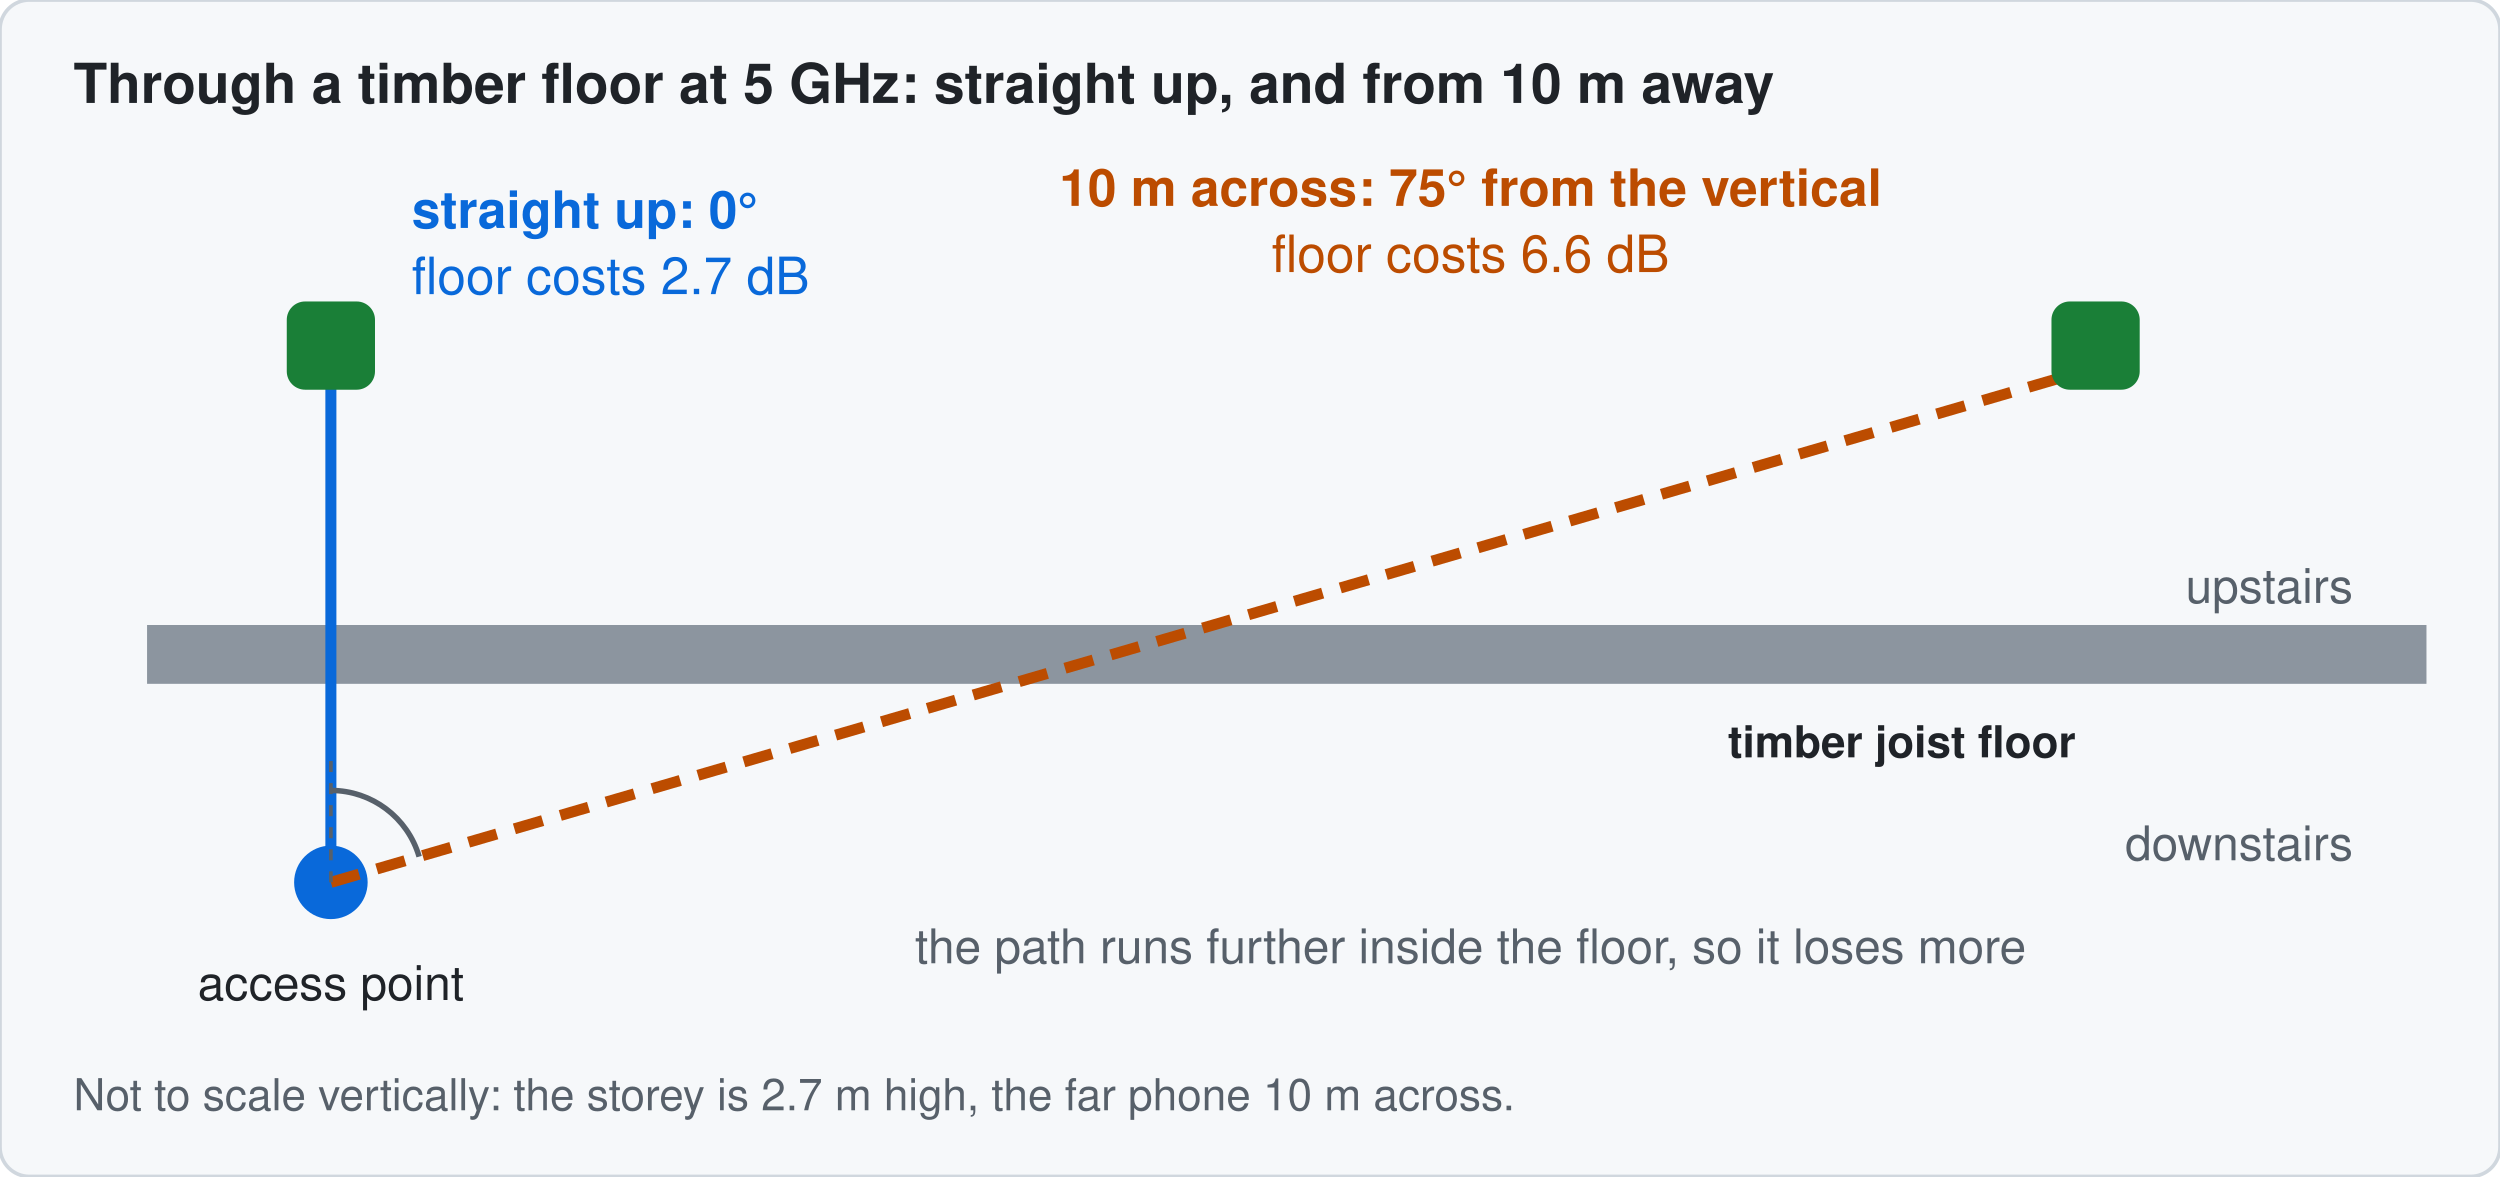
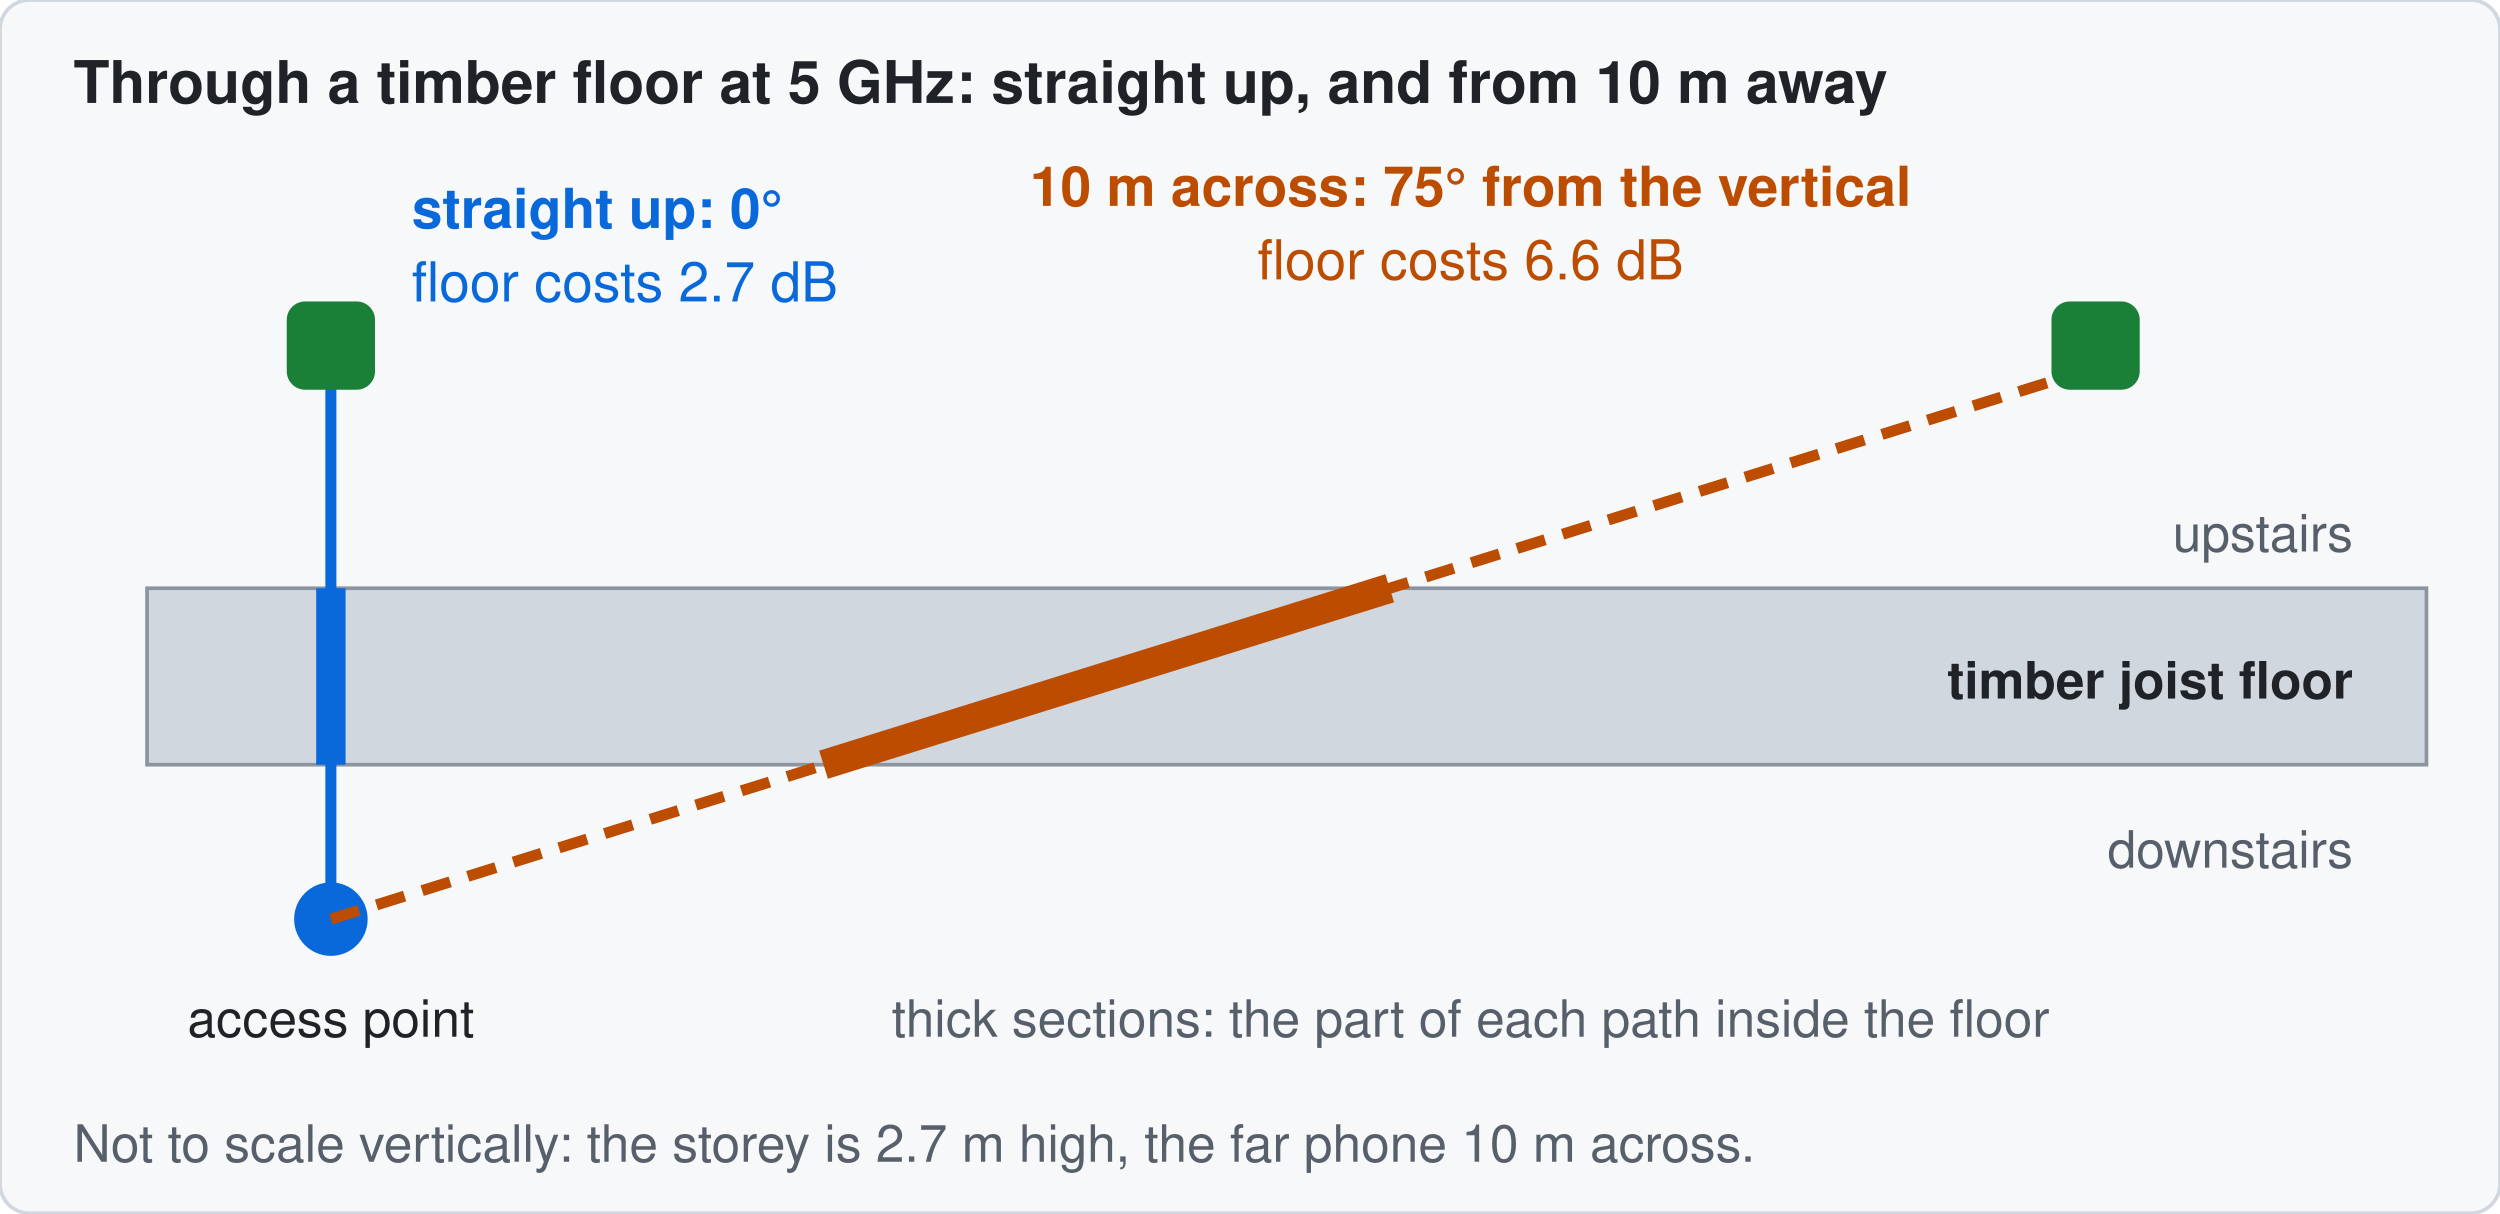
- <svg xmlns="http://www.w3.org/2000/svg" viewBox="0 0 680 320" width="680" height="320" font-family="system-ui, -apple-system, 'Segoe UI', Helvetica, Arial, sans-serif" font-size="14">
-   <rect width="680" height="320" rx="8" fill="#f6f8fa" stroke="#d0d7de" />
-   <text x="20" y="28" font-size="15" font-weight="600" fill="#1f2328">Through a timber floor at 5 GHz: straight up, and from 10 m away</text>
-   <text x="20" y="302" font-size="12" fill="#57606a">Not to scale vertically: the storey is 2.7 m high, the far phone 10 m across.</text>
-   <rect x="40" y="170" width="620" height="16" fill="#8c959f" />
-   <text x="640" y="164" text-anchor="end" fill="#57606a" font-size="13">upstairs</text>
-   <text x="640" y="234" text-anchor="end" fill="#57606a" font-size="13">downstairs</text>
-   <circle cx="90" cy="240" r="10" fill="#0969da" />
-   <text x="90" y="272" text-anchor="middle" fill="#1f2328" font-size="13">access point</text>
-   <line x1="90" y1="240" x2="90" y2="100" stroke="#0969da" stroke-width="3" />
+ <svg xmlns="http://www.w3.org/2000/svg" viewBox="0 0 680 330" width="680" height="330" font-family="system-ui, -apple-system, 'Segoe UI', Helvetica, Arial, sans-serif" font-size="15">
+   <rect width="680" height="330" rx="8" fill="#f6f8fa" stroke="#d0d7de" />
+   <text x="20" y="28" font-size="16" font-weight="600" fill="#1f2328">Through a timber floor at 5 GHz: straight up, and from 10 m away</text>
+   <text x="20" y="316" font-size="14" fill="#57606a">Not to scale vertically: the storey is 2.7 m high, the far phone 10 m across.</text>
+   <rect x="40" y="160" width="620" height="48" fill="#d0d7de" stroke="#8c959f" />
+   <text x="640" y="150" text-anchor="end" fill="#57606a" font-size="14">upstairs</text>
+   <text x="640" y="236" text-anchor="end" fill="#57606a" font-size="14">downstairs</text>
+   <text x="640" y="190" text-anchor="end" fill="#1f2328" font-size="14" font-weight="600">timber joist floor</text>
+   <circle cx="90" cy="250" r="10" fill="#0969da" />
+   <text x="90" y="282" text-anchor="middle" fill="#1f2328" font-size="14">access point</text>
+   <line x1="90" y1="250" x2="90" y2="100" stroke="#0969da" stroke-width="3" />
+   <line x1="90" y1="208" x2="90" y2="160" stroke="#0969da" stroke-width="8" />
  <rect x="78" y="82" width="24" height="24" rx="5" fill="#1a7f37" />
-   <text x="112" y="62" fill="#0969da" font-weight="600" font-size="14">straight up: 0°</text>
-   <text x="112" y="80" fill="#0969da" font-size="14">floor costs 2.7 dB</text>
-   <line x1="90" y1="240" x2="570" y2="100" stroke="#bc4c00" stroke-width="3" stroke-dasharray="8 5" />
+   <text x="112" y="62" fill="#0969da" font-weight="600">straight up: 0°</text>
+   <text x="112" y="82" fill="#0969da">floor costs 2.7 dB</text>
+   <line x1="90" y1="250" x2="570" y2="100" stroke="#bc4c00" stroke-width="3" stroke-dasharray="8 5" />
+   <line x1="224" y1="208" x2="378" y2="160" stroke="#bc4c00" stroke-width="8" />
  <rect x="558" y="82" width="24" height="24" rx="5" fill="#1a7f37" />
-   <line x1="90" y1="240" x2="90" y2="205" stroke="#57606a" stroke-width="1" stroke-dasharray="3 3" />
-   <path d="M 90 215 A 25 25 0 0 1 114 233" fill="none" stroke="#57606a" stroke-width="1.5" />
-   <text x="400" y="56" text-anchor="middle" fill="#bc4c00" font-weight="600" font-size="14">10 m across: 75° from the vertical</text>
-   <text x="400" y="74" text-anchor="middle" fill="#bc4c00" font-size="14">floor costs 6.6 dB</text>
-   <text x="400" y="262" text-anchor="middle" fill="#57606a" font-size="13">the path runs further inside the floor, so it loses more</text>
-   <text x="470" y="206" fill="#1f2328" font-size="12" font-weight="600">timber joist floor</text>
+   <text x="400" y="56" text-anchor="middle" fill="#bc4c00" font-weight="600">10 m across: 75° from the vertical</text>
+   <text x="400" y="76" text-anchor="middle" fill="#bc4c00">floor costs 6.6 dB</text>
+   <text x="400" y="282" text-anchor="middle" fill="#57606a" font-size="14">thick sections: the part of each path inside the floor</text>
</svg>
